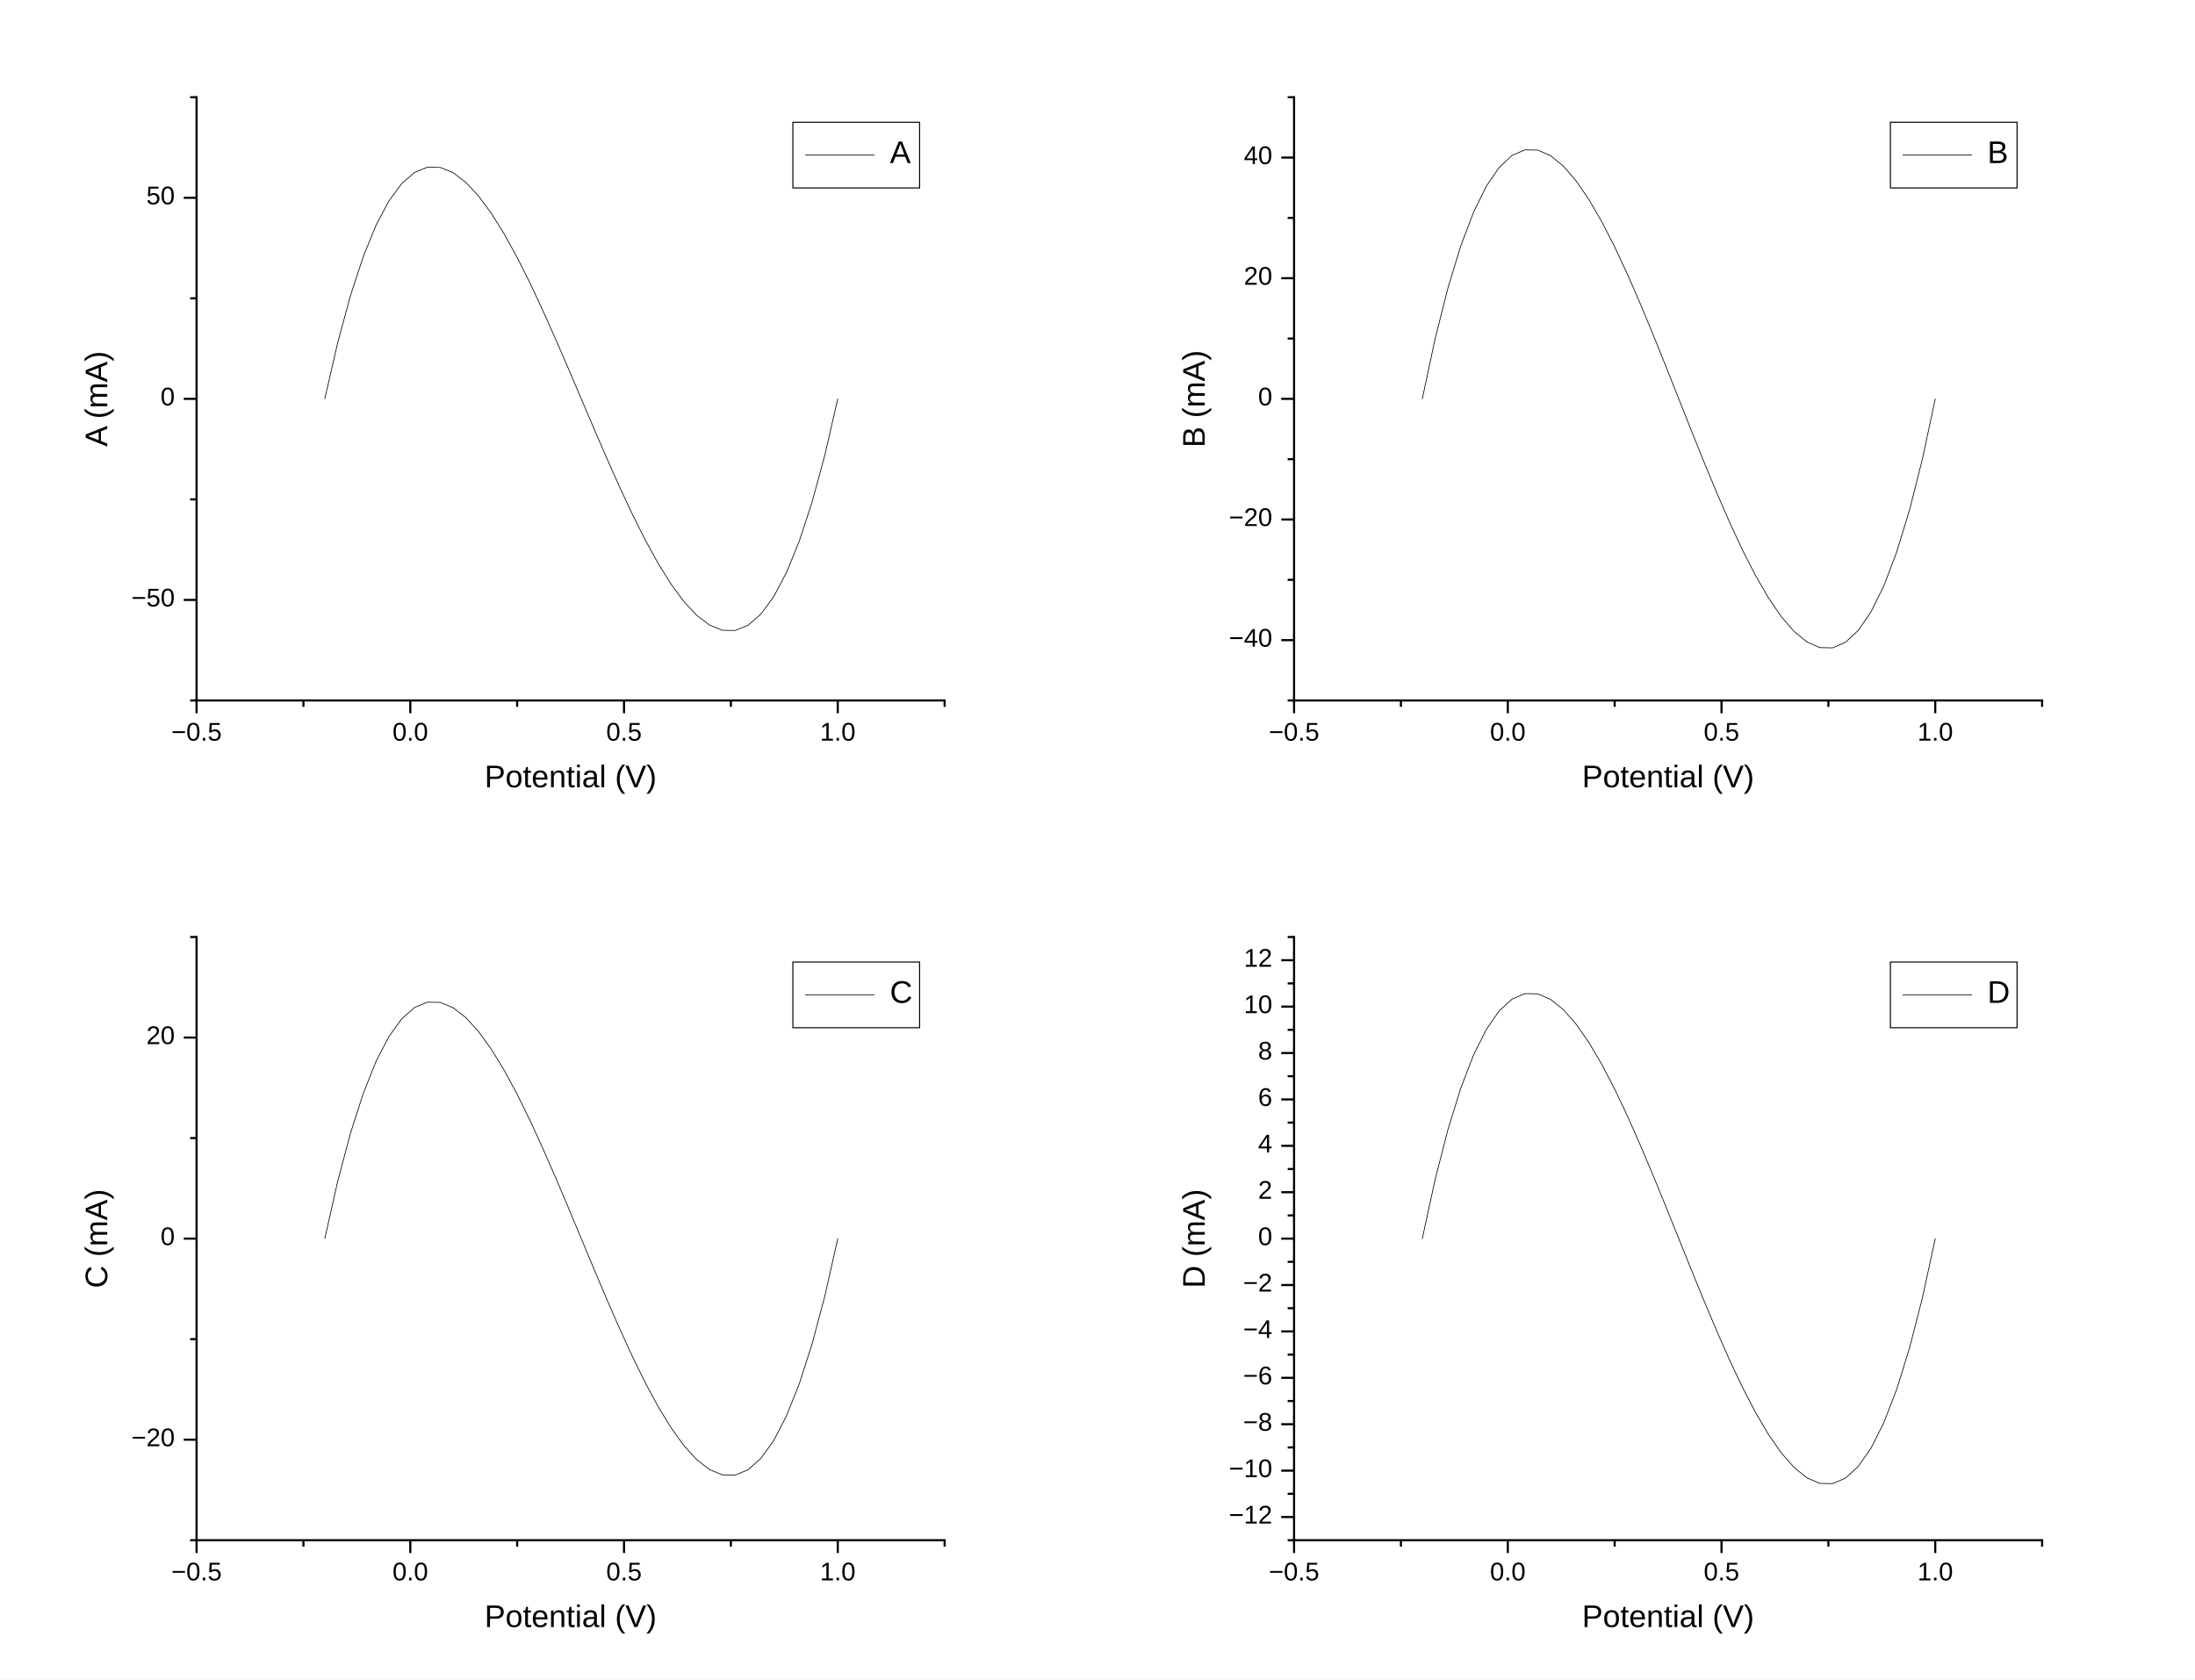
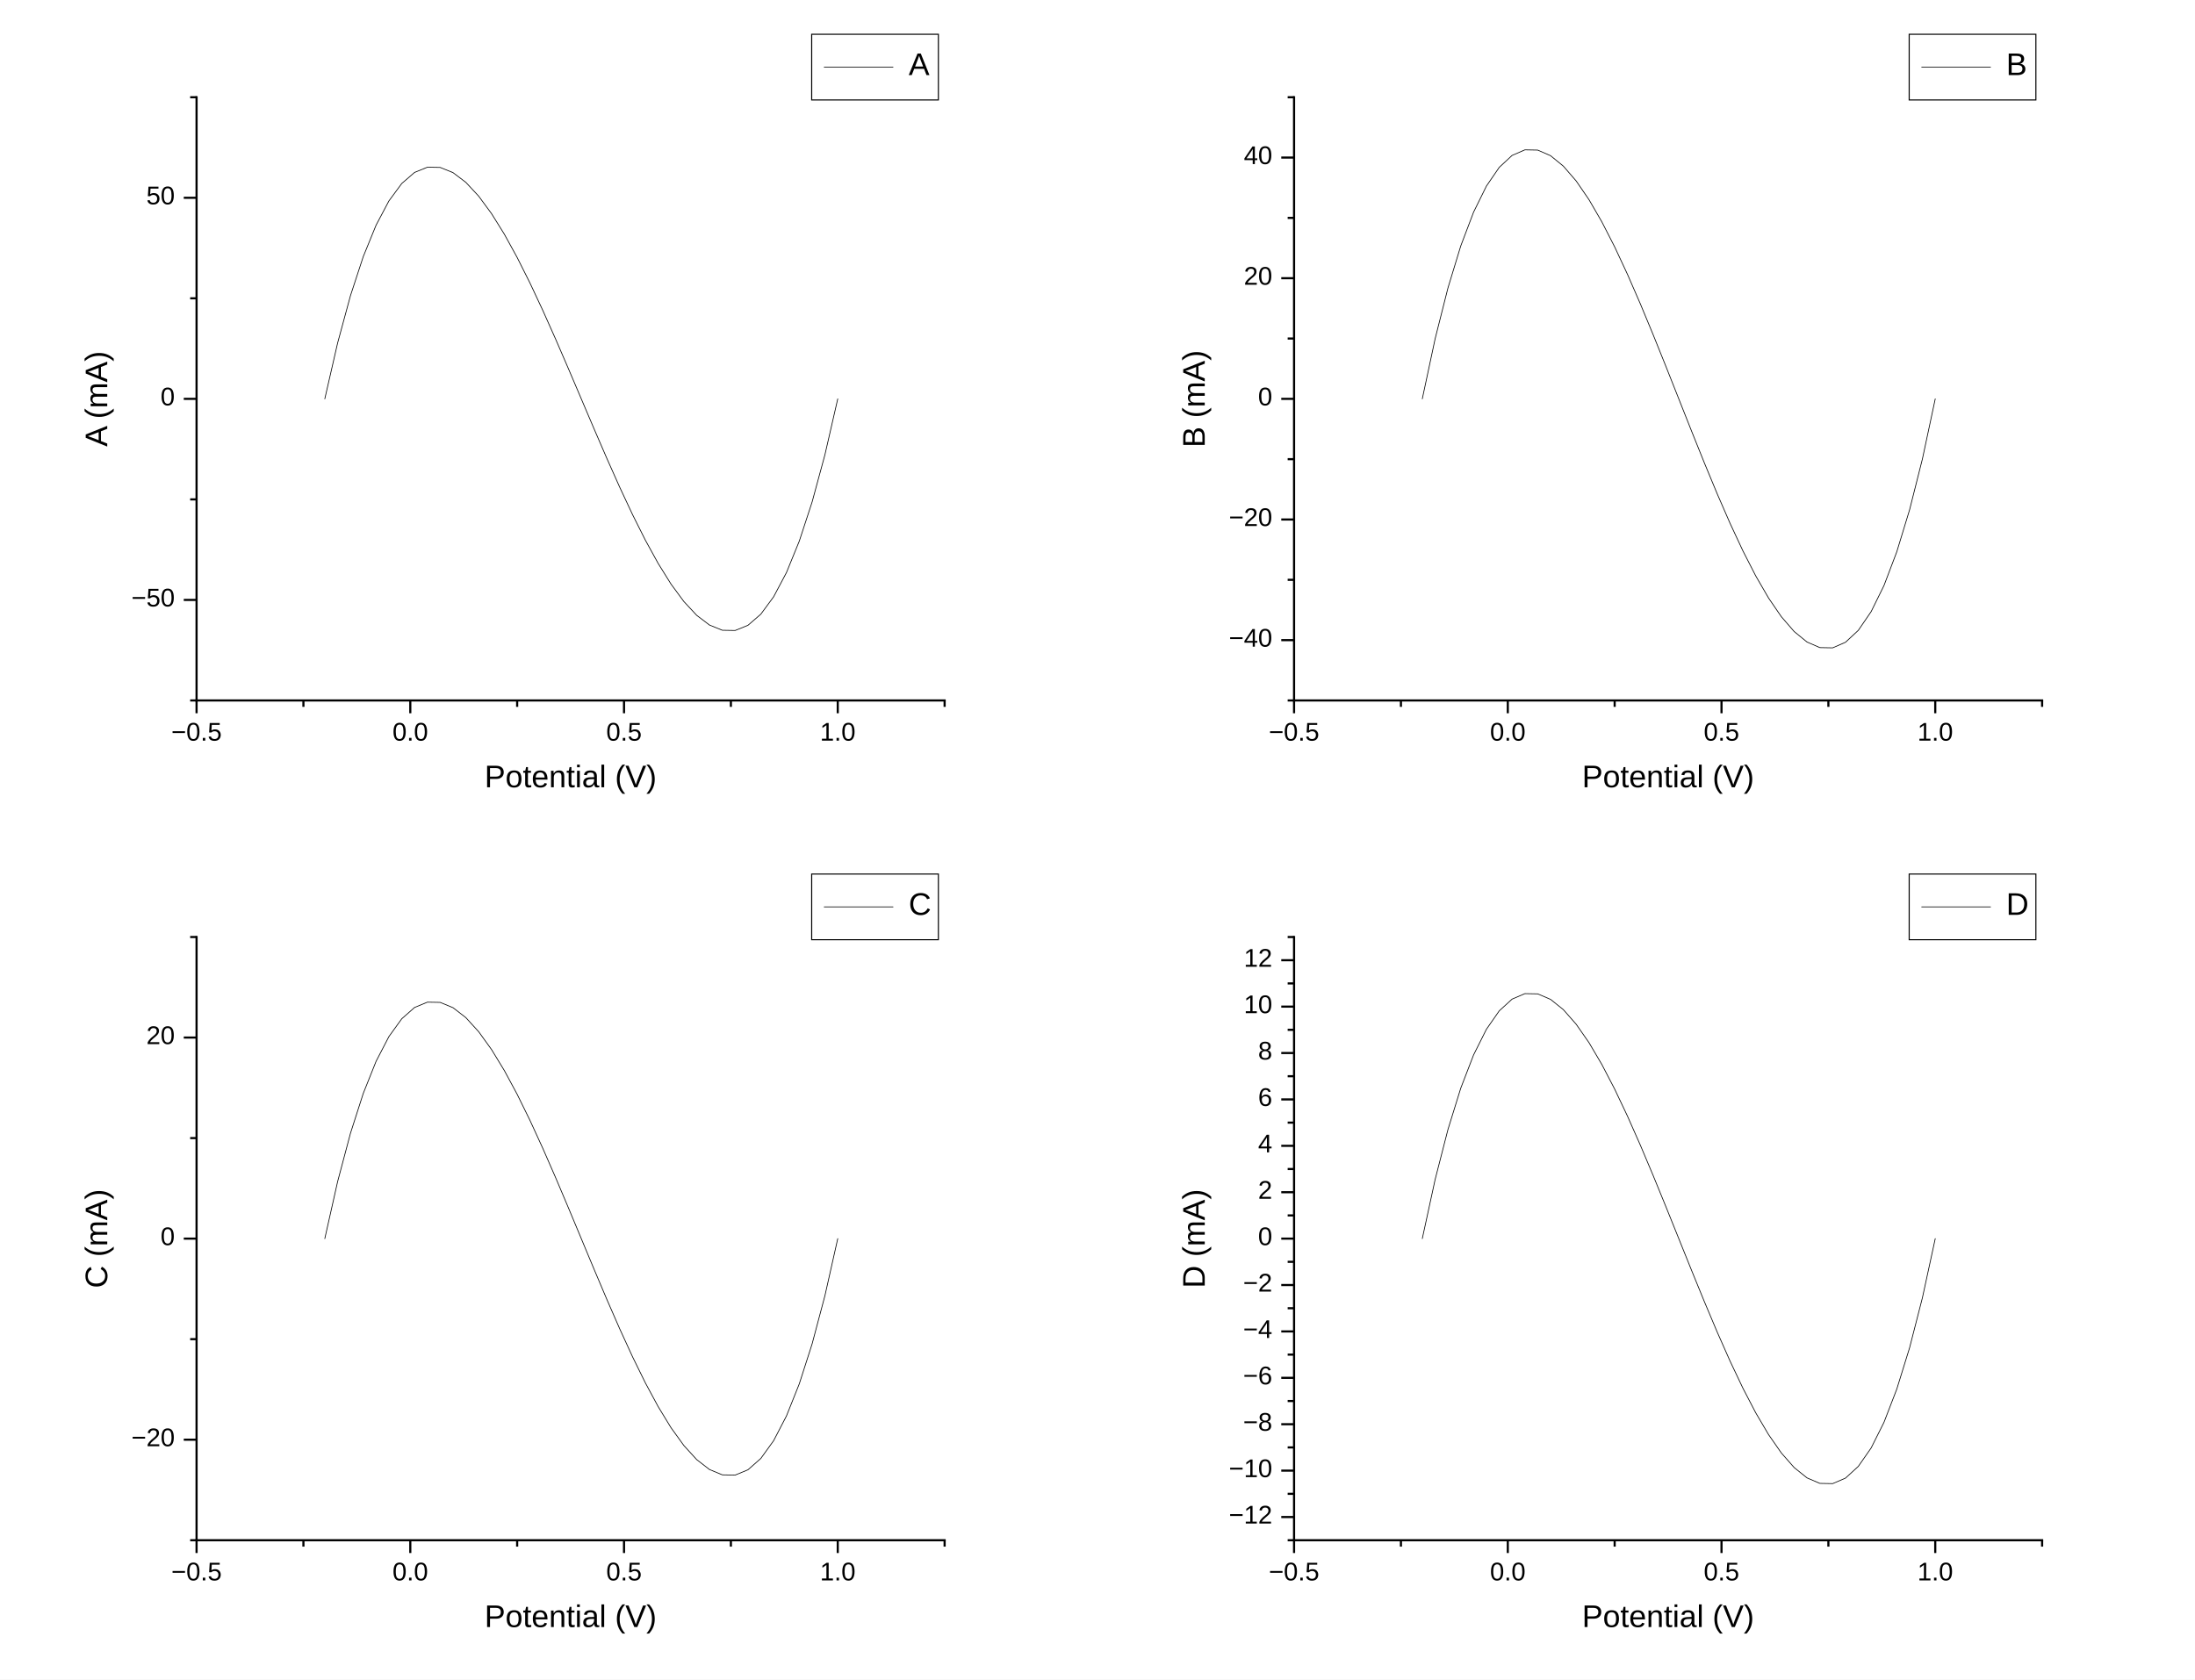
<svg xmlns="http://www.w3.org/2000/svg" width="1543.68pt" height="1181.52pt" viewBox="0 0 1543.68 1181.52">
  <rect x="0" y="0" width="1543.68" height="1181.52" fill="#FFFFFF" />
  <g id="layer0">
    <clipPath id="clip0">
      <rect x="138.237" y="68.41" width="526.086" height="424.343" />
    </clipPath>
    <g class="plots" clip-path="url(#clip0)">
      <path d="M228.423 280.581L237.441 241.277L246.46 208.019L255.479 180.49L264.497 158.371L273.516 141.344L282.534 129.091L291.553 121.294L300.572 117.634L309.59 117.793L318.609 121.453L327.628 128.295L336.646 138.002L345.665 150.255L354.683 164.736L363.702 181.126L372.721 199.108L381.739 218.362L390.758 238.572L399.777 259.417L408.795 280.581L417.814 301.746L426.832 322.591L435.851 342.801L444.87 362.055L453.888 380.037L462.907 396.427L471.925 410.908L480.944 423.161L489.963 432.868L498.981 439.71L508 443.37L517.019 443.529L526.037 439.869L535.056 432.072L544.074 419.819L553.093 402.792L562.112 380.673L571.13 353.144L580.149 319.886L589.168 280.581" fill="none" stroke="#000000" stroke-width="0.5" stroke-linecap="round" stroke-linejoin="round" />
    </g>
    <g class="overlay">
      <path d="M138.237 492.753L664.323 492.753" fill="none" stroke="#000000" stroke-width="1.5" stroke-linecap="square" />
      <path d="M138.237 68.41L138.237 492.753" fill="none" stroke="#000000" stroke-width="1.5" stroke-linecap="square" />
      <path d="M138.237 492.753L138.237 501.753M288.547 492.753L288.547 501.753M438.857 492.753L438.857 501.753M589.168 492.753L589.168 501.753M213.392 492.753L213.392 497.253M363.702 492.753L363.702 497.253M514.012 492.753L514.012 497.253M664.323 492.753L664.323 497.253" fill="none" stroke="#000000" stroke-width="1.5" />
      <path d="M138.237 422.029L129.237 422.029M138.237 280.581L129.237 280.581M138.237 139.134L129.237 139.134M138.237 492.753L133.737 492.753M138.237 351.305L133.737 351.305M138.237 209.858L133.737 209.858M138.237 68.41L133.737 68.41" fill="none" stroke="#000000" stroke-width="1.5" />
      <text x="138.237" y="521.013" font-family="'Arial', 'Liberation Sans', 'Helvetica', 'DejaVu Sans', sans-serif" font-size="18" fill="#000000" text-anchor="middle">−0.5</text>
      <text x="288.547" y="521.013" font-family="'Arial', 'Liberation Sans', 'Helvetica', 'DejaVu Sans', sans-serif" font-size="18" fill="#000000" text-anchor="middle">0.0</text>
      <text x="438.857" y="521.013" font-family="'Arial', 'Liberation Sans', 'Helvetica', 'DejaVu Sans', sans-serif" font-size="18" fill="#000000" text-anchor="middle">0.5</text>
      <text x="589.168" y="521.013" font-family="'Arial', 'Liberation Sans', 'Helvetica', 'DejaVu Sans', sans-serif" font-size="18" fill="#000000" text-anchor="middle">1.0</text>
      <text x="122.937" y="426.619" font-family="'Arial', 'Liberation Sans', 'Helvetica', 'DejaVu Sans', sans-serif" font-size="18" fill="#000000" text-anchor="end">−50</text>
      <text x="122.937" y="285.171" font-family="'Arial', 'Liberation Sans', 'Helvetica', 'DejaVu Sans', sans-serif" font-size="18" fill="#000000" text-anchor="end">0</text>
      <text x="122.937" y="143.724" font-family="'Arial', 'Liberation Sans', 'Helvetica', 'DejaVu Sans', sans-serif" font-size="18" fill="#000000" text-anchor="end">50</text>
      <text x="401.28" y="553.833" font-family="'Arial', 'Liberation Sans', 'Helvetica', 'DejaVu Sans', sans-serif" font-size="22" fill="#000000" text-anchor="middle">Potential (V)</text>
      <text x="75.417" y="280.581" font-family="'Arial', 'Liberation Sans', 'Helvetica', 'DejaVu Sans', sans-serif" font-size="22" fill="#000000" text-anchor="middle" transform="rotate(-90 75.417 280.581)">A (mA)</text>
-       <rect x="557.623" y="86.01" width="89.1" height="46.2" fill="none" stroke="#000000" stroke-width="0.75" />
-       <path d="M566.423 109.11L614.823 109.11" fill="none" stroke="#000000" stroke-width="0.5" stroke-linecap="round" stroke-linejoin="round" />
-       <text x="625.823" y="114.72" font-family="'Arial', 'Liberation Sans', 'Helvetica', 'DejaVu Sans', sans-serif" font-size="22" fill="#000000">A</text>
+       <rect x="570.837" y="24.109" width="89.1" height="46.2" fill="#FFFFFF" stroke="#000000" stroke-width="0.75" />
+       <path d="M579.637 47.209L628.037 47.209" fill="none" stroke="#000000" stroke-width="0.5" stroke-linecap="round" stroke-linejoin="round" />
+       <text x="639.037" y="52.819" font-family="'Arial', 'Liberation Sans', 'Helvetica', 'DejaVu Sans', sans-serif" font-size="22" fill="#000000">A</text>
    </g>
  </g>
  <g id="layer1">
    <clipPath id="clip1">
      <rect x="910.077" y="68.41" width="526.086" height="424.343" />
    </clipPath>
    <g class="plots" clip-path="url(#clip1)">
      <path d="M1000.263 280.581L1009.281 238.329L1018.3 202.577L1027.319 172.983L1036.337 149.205L1045.356 130.901L1054.374 117.729L1063.393 109.347L1072.412 105.413L1081.43 105.584L1090.449 109.518L1099.468 116.874L1108.486 127.309L1117.505 140.481L1126.523 156.047L1135.542 173.667L1144.561 192.997L1153.579 213.696L1162.598 235.421L1171.617 257.83L1180.635 280.581L1189.654 303.333L1198.672 325.742L1207.691 347.467L1216.71 368.166L1225.728 387.496L1234.747 405.115L1243.765 420.682L1252.784 433.854L1261.803 444.289L1270.821 451.645L1279.84 455.579L1288.859 455.75L1297.877 451.816L1306.896 443.434L1315.914 430.262L1324.933 411.958L1333.952 388.18L1342.97 358.586L1351.989 322.834L1361.008 280.581" fill="none" stroke="#000000" stroke-width="0.5" stroke-linecap="round" stroke-linejoin="round" />
    </g>
    <g class="overlay">
      <path d="M910.077 492.753L1436.163 492.753" fill="none" stroke="#000000" stroke-width="1.5" stroke-linecap="square" />
      <path d="M910.077 68.41L910.077 492.753" fill="none" stroke="#000000" stroke-width="1.5" stroke-linecap="square" />
      <path d="M910.077 492.753L910.077 501.753M1060.387 492.753L1060.387 501.753M1210.697 492.753L1210.697 501.753M1361.008 492.753L1361.008 501.753M985.232 492.753L985.232 497.253M1135.542 492.753L1135.542 497.253M1285.852 492.753L1285.852 497.253M1436.163 492.753L1436.163 497.253" fill="none" stroke="#000000" stroke-width="1.5" />
      <path d="M910.077 450.319L901.077 450.319M910.077 365.45L901.077 365.45M910.077 280.581L901.077 280.581M910.077 195.713L901.077 195.713M910.077 110.844L901.077 110.844M910.077 492.753L905.577 492.753M910.077 407.884L905.577 407.884M910.077 323.016L905.577 323.016M910.077 238.147L905.577 238.147M910.077 153.279L905.577 153.279M910.077 68.41L905.577 68.41" fill="none" stroke="#000000" stroke-width="1.5" />
      <text x="910.077" y="521.013" font-family="'Arial', 'Liberation Sans', 'Helvetica', 'DejaVu Sans', sans-serif" font-size="18" fill="#000000" text-anchor="middle">−0.5</text>
      <text x="1060.387" y="521.013" font-family="'Arial', 'Liberation Sans', 'Helvetica', 'DejaVu Sans', sans-serif" font-size="18" fill="#000000" text-anchor="middle">0.0</text>
      <text x="1210.697" y="521.013" font-family="'Arial', 'Liberation Sans', 'Helvetica', 'DejaVu Sans', sans-serif" font-size="18" fill="#000000" text-anchor="middle">0.5</text>
      <text x="1361.008" y="521.013" font-family="'Arial', 'Liberation Sans', 'Helvetica', 'DejaVu Sans', sans-serif" font-size="18" fill="#000000" text-anchor="middle">1.0</text>
      <text x="894.777" y="454.909" font-family="'Arial', 'Liberation Sans', 'Helvetica', 'DejaVu Sans', sans-serif" font-size="18" fill="#000000" text-anchor="end">−40</text>
      <text x="894.777" y="370.04" font-family="'Arial', 'Liberation Sans', 'Helvetica', 'DejaVu Sans', sans-serif" font-size="18" fill="#000000" text-anchor="end">−20</text>
      <text x="894.777" y="285.171" font-family="'Arial', 'Liberation Sans', 'Helvetica', 'DejaVu Sans', sans-serif" font-size="18" fill="#000000" text-anchor="end">0</text>
      <text x="894.777" y="200.303" font-family="'Arial', 'Liberation Sans', 'Helvetica', 'DejaVu Sans', sans-serif" font-size="18" fill="#000000" text-anchor="end">20</text>
      <text x="894.777" y="115.434" font-family="'Arial', 'Liberation Sans', 'Helvetica', 'DejaVu Sans', sans-serif" font-size="18" fill="#000000" text-anchor="end">40</text>
      <text x="1173.12" y="553.833" font-family="'Arial', 'Liberation Sans', 'Helvetica', 'DejaVu Sans', sans-serif" font-size="22" fill="#000000" text-anchor="middle">Potential (V)</text>
      <text x="847.257" y="280.581" font-family="'Arial', 'Liberation Sans', 'Helvetica', 'DejaVu Sans', sans-serif" font-size="22" fill="#000000" text-anchor="middle" transform="rotate(-90 847.257 280.581)">B (mA)</text>
-       <rect x="1329.463" y="86.01" width="89.1" height="46.2" fill="none" stroke="#000000" stroke-width="0.75" />
-       <path d="M1338.263 109.11L1386.663 109.11" fill="none" stroke="#000000" stroke-width="0.5" stroke-linecap="round" stroke-linejoin="round" />
-       <text x="1397.663" y="114.72" font-family="'Arial', 'Liberation Sans', 'Helvetica', 'DejaVu Sans', sans-serif" font-size="22" fill="#000000">B</text>
+       <rect x="1342.677" y="24.109" width="89.1" height="46.2" fill="#FFFFFF" stroke="#000000" stroke-width="0.75" />
+       <path d="M1351.477 47.209L1399.877 47.209" fill="none" stroke="#000000" stroke-width="0.5" stroke-linecap="round" stroke-linejoin="round" />
+       <text x="1410.877" y="52.819" font-family="'Arial', 'Liberation Sans', 'Helvetica', 'DejaVu Sans', sans-serif" font-size="22" fill="#000000">B</text>
    </g>
  </g>
  <g id="layer2">
    <clipPath id="clip2">
      <rect x="138.237" y="659.17" width="526.086" height="424.343" />
    </clipPath>
    <g class="plots" clip-path="url(#clip2)">
      <path d="M228.423 871.341L237.441 831.218L246.46 797.267L255.479 769.164L264.497 746.585L273.516 729.203L282.534 716.695L291.553 708.735L300.572 704.999L309.59 705.161L318.609 708.898L327.628 715.883L336.646 725.792L345.665 738.3L354.683 753.082L363.702 769.814L372.721 788.17L381.739 807.826L390.758 828.456L399.777 849.736L408.795 871.341L417.814 892.946L426.832 914.227L435.851 934.857L444.87 954.513L453.888 972.869L462.907 989.601L471.925 1004.383L480.944 1016.891L489.963 1026.8L498.981 1033.785L508 1037.521L517.019 1037.684L526.037 1033.948L535.056 1025.988L544.074 1013.48L553.093 996.098L562.112 973.519L571.13 945.416L580.149 911.465L589.168 871.341" fill="none" stroke="#000000" stroke-width="0.5" stroke-linecap="round" stroke-linejoin="round" />
    </g>
    <g class="overlay">
      <path d="M138.237 1083.513L664.323 1083.513" fill="none" stroke="#000000" stroke-width="1.5" stroke-linecap="square" />
      <path d="M138.237 659.17L138.237 1083.513" fill="none" stroke="#000000" stroke-width="1.5" stroke-linecap="square" />
      <path d="M138.237 1083.513L138.237 1092.513M288.547 1083.513L288.547 1092.513M438.857 1083.513L438.857 1092.513M589.168 1083.513L589.168 1092.513M213.392 1083.513L213.392 1088.013M363.702 1083.513L363.702 1088.013M514.012 1083.513L514.012 1088.013M664.323 1083.513L664.323 1088.013" fill="none" stroke="#000000" stroke-width="1.5" />
      <path d="M138.237 1012.789L129.237 1012.789M138.237 871.341L129.237 871.341M138.237 729.894L129.237 729.894M138.237 1083.513L133.737 1083.513M138.237 942.065L133.737 942.065M138.237 800.618L133.737 800.618M138.237 659.17L133.737 659.17" fill="none" stroke="#000000" stroke-width="1.5" />
      <text x="138.237" y="1111.773" font-family="'Arial', 'Liberation Sans', 'Helvetica', 'DejaVu Sans', sans-serif" font-size="18" fill="#000000" text-anchor="middle">−0.5</text>
      <text x="288.547" y="1111.773" font-family="'Arial', 'Liberation Sans', 'Helvetica', 'DejaVu Sans', sans-serif" font-size="18" fill="#000000" text-anchor="middle">0.0</text>
      <text x="438.857" y="1111.773" font-family="'Arial', 'Liberation Sans', 'Helvetica', 'DejaVu Sans', sans-serif" font-size="18" fill="#000000" text-anchor="middle">0.5</text>
      <text x="589.168" y="1111.773" font-family="'Arial', 'Liberation Sans', 'Helvetica', 'DejaVu Sans', sans-serif" font-size="18" fill="#000000" text-anchor="middle">1.0</text>
      <text x="122.937" y="1017.379" font-family="'Arial', 'Liberation Sans', 'Helvetica', 'DejaVu Sans', sans-serif" font-size="18" fill="#000000" text-anchor="end">−20</text>
      <text x="122.937" y="875.931" font-family="'Arial', 'Liberation Sans', 'Helvetica', 'DejaVu Sans', sans-serif" font-size="18" fill="#000000" text-anchor="end">0</text>
      <text x="122.937" y="734.484" font-family="'Arial', 'Liberation Sans', 'Helvetica', 'DejaVu Sans', sans-serif" font-size="18" fill="#000000" text-anchor="end">20</text>
      <text x="401.28" y="1144.593" font-family="'Arial', 'Liberation Sans', 'Helvetica', 'DejaVu Sans', sans-serif" font-size="22" fill="#000000" text-anchor="middle">Potential (V)</text>
      <text x="75.417" y="871.341" font-family="'Arial', 'Liberation Sans', 'Helvetica', 'DejaVu Sans', sans-serif" font-size="22" fill="#000000" text-anchor="middle" transform="rotate(-90 75.417 871.341)">C (mA)</text>
-       <rect x="557.623" y="676.77" width="89.1" height="46.2" fill="none" stroke="#000000" stroke-width="0.75" />
-       <path d="M566.423 699.87L614.823 699.87" fill="none" stroke="#000000" stroke-width="0.5" stroke-linecap="round" stroke-linejoin="round" />
-       <text x="625.823" y="705.48" font-family="'Arial', 'Liberation Sans', 'Helvetica', 'DejaVu Sans', sans-serif" font-size="22" fill="#000000">C</text>
+       <rect x="570.837" y="614.869" width="89.1" height="46.2" fill="#FFFFFF" stroke="#000000" stroke-width="0.75" />
+       <path d="M579.637 637.969L628.037 637.969" fill="none" stroke="#000000" stroke-width="0.5" stroke-linecap="round" stroke-linejoin="round" />
+       <text x="639.037" y="643.579" font-family="'Arial', 'Liberation Sans', 'Helvetica', 'DejaVu Sans', sans-serif" font-size="22" fill="#000000">C</text>
    </g>
  </g>
  <g id="layer3">
    <clipPath id="clip3">
      <rect x="910.077" y="659.17" width="526.086" height="424.343" />
    </clipPath>
    <g class="plots" clip-path="url(#clip3)">
      <path d="M1000.263 871.341L1009.281 829.769L1018.3 794.593L1027.319 765.475L1036.337 742.08L1045.356 724.071L1054.374 711.111L1063.393 702.864L1072.412 698.993L1081.43 699.161L1090.449 703.032L1099.468 710.27L1108.486 720.537L1117.505 733.496L1126.523 748.812L1135.542 766.148L1144.561 785.167L1153.579 805.533L1162.598 826.908L1171.617 848.956L1180.635 871.341L1189.654 893.727L1198.672 915.775L1207.691 937.15L1216.71 957.516L1225.728 976.535L1234.747 993.87L1243.765 1009.187L1252.784 1022.146L1261.803 1032.413L1270.821 1039.651L1279.84 1043.522L1288.859 1043.69L1297.877 1039.819L1306.896 1031.572L1315.914 1018.612L1324.933 1000.603L1333.952 977.208L1342.97 948.09L1351.989 912.914L1361.008 871.341" fill="none" stroke="#000000" stroke-width="0.5" stroke-linecap="round" stroke-linejoin="round" />
    </g>
    <g class="overlay">
      <path d="M910.077 1083.513L1436.163 1083.513" fill="none" stroke="#000000" stroke-width="1.5" stroke-linecap="square" />
      <path d="M910.077 659.17L910.077 1083.513" fill="none" stroke="#000000" stroke-width="1.5" stroke-linecap="square" />
      <path d="M910.077 1083.513L910.077 1092.513M1060.387 1083.513L1060.387 1092.513M1210.697 1083.513L1210.697 1092.513M1361.008 1083.513L1361.008 1092.513M985.232 1083.513L985.232 1088.013M1135.542 1083.513L1135.542 1088.013M1285.852 1083.513L1285.852 1088.013M1436.163 1083.513L1436.163 1088.013" fill="none" stroke="#000000" stroke-width="1.5" />
      <path d="M910.077 1067.192L901.077 1067.192M910.077 1034.55L901.077 1034.55M910.077 1001.909L901.077 1001.909M910.077 969.267L901.077 969.267M910.077 936.625L901.077 936.625M910.077 903.983L901.077 903.983M910.077 871.341L901.077 871.341M910.077 838.7L901.077 838.7M910.077 806.058L901.077 806.058M910.077 773.416L901.077 773.416M910.077 740.774L901.077 740.774M910.077 708.133L901.077 708.133M910.077 675.491L901.077 675.491M910.077 1083.513L905.577 1083.513M910.077 1050.871L905.577 1050.871M910.077 1018.229L905.577 1018.229M910.077 985.588L905.577 985.588M910.077 952.946L905.577 952.946M910.077 920.304L905.577 920.304M910.077 887.662L905.577 887.662M910.077 855.021L905.577 855.021M910.077 822.379L905.577 822.379M910.077 789.737L905.577 789.737M910.077 757.095L905.577 757.095M910.077 724.454L905.577 724.454M910.077 691.812L905.577 691.812M910.077 659.17L905.577 659.17" fill="none" stroke="#000000" stroke-width="1.5" />
      <text x="910.077" y="1111.773" font-family="'Arial', 'Liberation Sans', 'Helvetica', 'DejaVu Sans', sans-serif" font-size="18" fill="#000000" text-anchor="middle">−0.5</text>
      <text x="1060.387" y="1111.773" font-family="'Arial', 'Liberation Sans', 'Helvetica', 'DejaVu Sans', sans-serif" font-size="18" fill="#000000" text-anchor="middle">0.0</text>
      <text x="1210.697" y="1111.773" font-family="'Arial', 'Liberation Sans', 'Helvetica', 'DejaVu Sans', sans-serif" font-size="18" fill="#000000" text-anchor="middle">0.5</text>
      <text x="1361.008" y="1111.773" font-family="'Arial', 'Liberation Sans', 'Helvetica', 'DejaVu Sans', sans-serif" font-size="18" fill="#000000" text-anchor="middle">1.0</text>
      <text x="894.777" y="1071.782" font-family="'Arial', 'Liberation Sans', 'Helvetica', 'DejaVu Sans', sans-serif" font-size="18" fill="#000000" text-anchor="end">−12</text>
      <text x="894.777" y="1039.14" font-family="'Arial', 'Liberation Sans', 'Helvetica', 'DejaVu Sans', sans-serif" font-size="18" fill="#000000" text-anchor="end">−10</text>
      <text x="894.777" y="1006.499" font-family="'Arial', 'Liberation Sans', 'Helvetica', 'DejaVu Sans', sans-serif" font-size="18" fill="#000000" text-anchor="end">−8</text>
      <text x="894.777" y="973.857" font-family="'Arial', 'Liberation Sans', 'Helvetica', 'DejaVu Sans', sans-serif" font-size="18" fill="#000000" text-anchor="end">−6</text>
      <text x="894.777" y="941.215" font-family="'Arial', 'Liberation Sans', 'Helvetica', 'DejaVu Sans', sans-serif" font-size="18" fill="#000000" text-anchor="end">−4</text>
      <text x="894.777" y="908.573" font-family="'Arial', 'Liberation Sans', 'Helvetica', 'DejaVu Sans', sans-serif" font-size="18" fill="#000000" text-anchor="end">−2</text>
      <text x="894.777" y="875.931" font-family="'Arial', 'Liberation Sans', 'Helvetica', 'DejaVu Sans', sans-serif" font-size="18" fill="#000000" text-anchor="end">0</text>
      <text x="894.777" y="843.29" font-family="'Arial', 'Liberation Sans', 'Helvetica', 'DejaVu Sans', sans-serif" font-size="18" fill="#000000" text-anchor="end">2</text>
      <text x="894.777" y="810.648" font-family="'Arial', 'Liberation Sans', 'Helvetica', 'DejaVu Sans', sans-serif" font-size="18" fill="#000000" text-anchor="end">4</text>
      <text x="894.777" y="778.006" font-family="'Arial', 'Liberation Sans', 'Helvetica', 'DejaVu Sans', sans-serif" font-size="18" fill="#000000" text-anchor="end">6</text>
      <text x="894.777" y="745.364" font-family="'Arial', 'Liberation Sans', 'Helvetica', 'DejaVu Sans', sans-serif" font-size="18" fill="#000000" text-anchor="end">8</text>
      <text x="894.777" y="712.723" font-family="'Arial', 'Liberation Sans', 'Helvetica', 'DejaVu Sans', sans-serif" font-size="18" fill="#000000" text-anchor="end">10</text>
      <text x="894.777" y="680.081" font-family="'Arial', 'Liberation Sans', 'Helvetica', 'DejaVu Sans', sans-serif" font-size="18" fill="#000000" text-anchor="end">12</text>
      <text x="1173.12" y="1144.593" font-family="'Arial', 'Liberation Sans', 'Helvetica', 'DejaVu Sans', sans-serif" font-size="22" fill="#000000" text-anchor="middle">Potential (V)</text>
      <text x="847.257" y="871.341" font-family="'Arial', 'Liberation Sans', 'Helvetica', 'DejaVu Sans', sans-serif" font-size="22" fill="#000000" text-anchor="middle" transform="rotate(-90 847.257 871.341)">D (mA)</text>
-       <rect x="1329.463" y="676.77" width="89.1" height="46.2" fill="none" stroke="#000000" stroke-width="0.75" />
-       <path d="M1338.263 699.87L1386.663 699.87" fill="none" stroke="#000000" stroke-width="0.5" stroke-linecap="round" stroke-linejoin="round" />
-       <text x="1397.663" y="705.48" font-family="'Arial', 'Liberation Sans', 'Helvetica', 'DejaVu Sans', sans-serif" font-size="22" fill="#000000">D</text>
+       <rect x="1342.677" y="614.869" width="89.1" height="46.2" fill="#FFFFFF" stroke="#000000" stroke-width="0.75" />
+       <path d="M1351.477 637.969L1399.877 637.969" fill="none" stroke="#000000" stroke-width="0.5" stroke-linecap="round" stroke-linejoin="round" />
+       <text x="1410.877" y="643.579" font-family="'Arial', 'Liberation Sans', 'Helvetica', 'DejaVu Sans', sans-serif" font-size="22" fill="#000000">D</text>
    </g>
  </g>
</svg>
